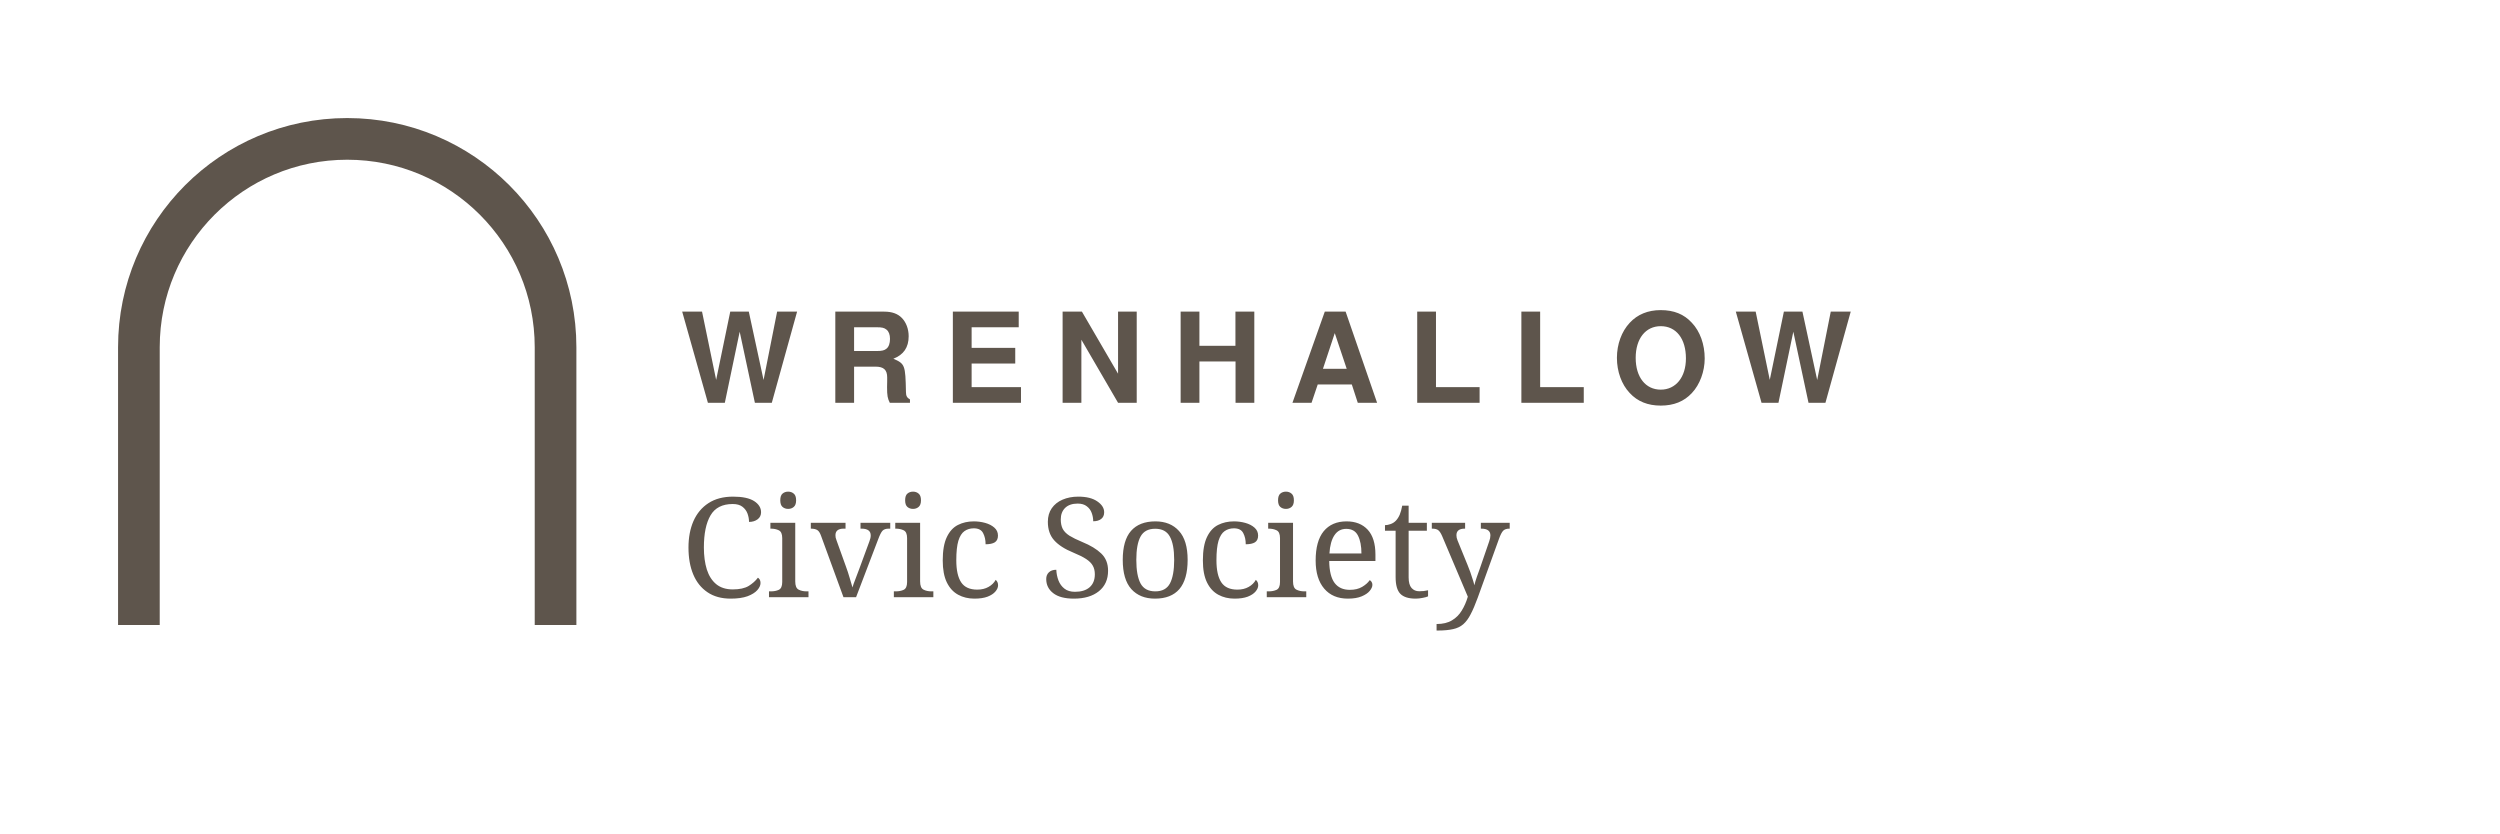
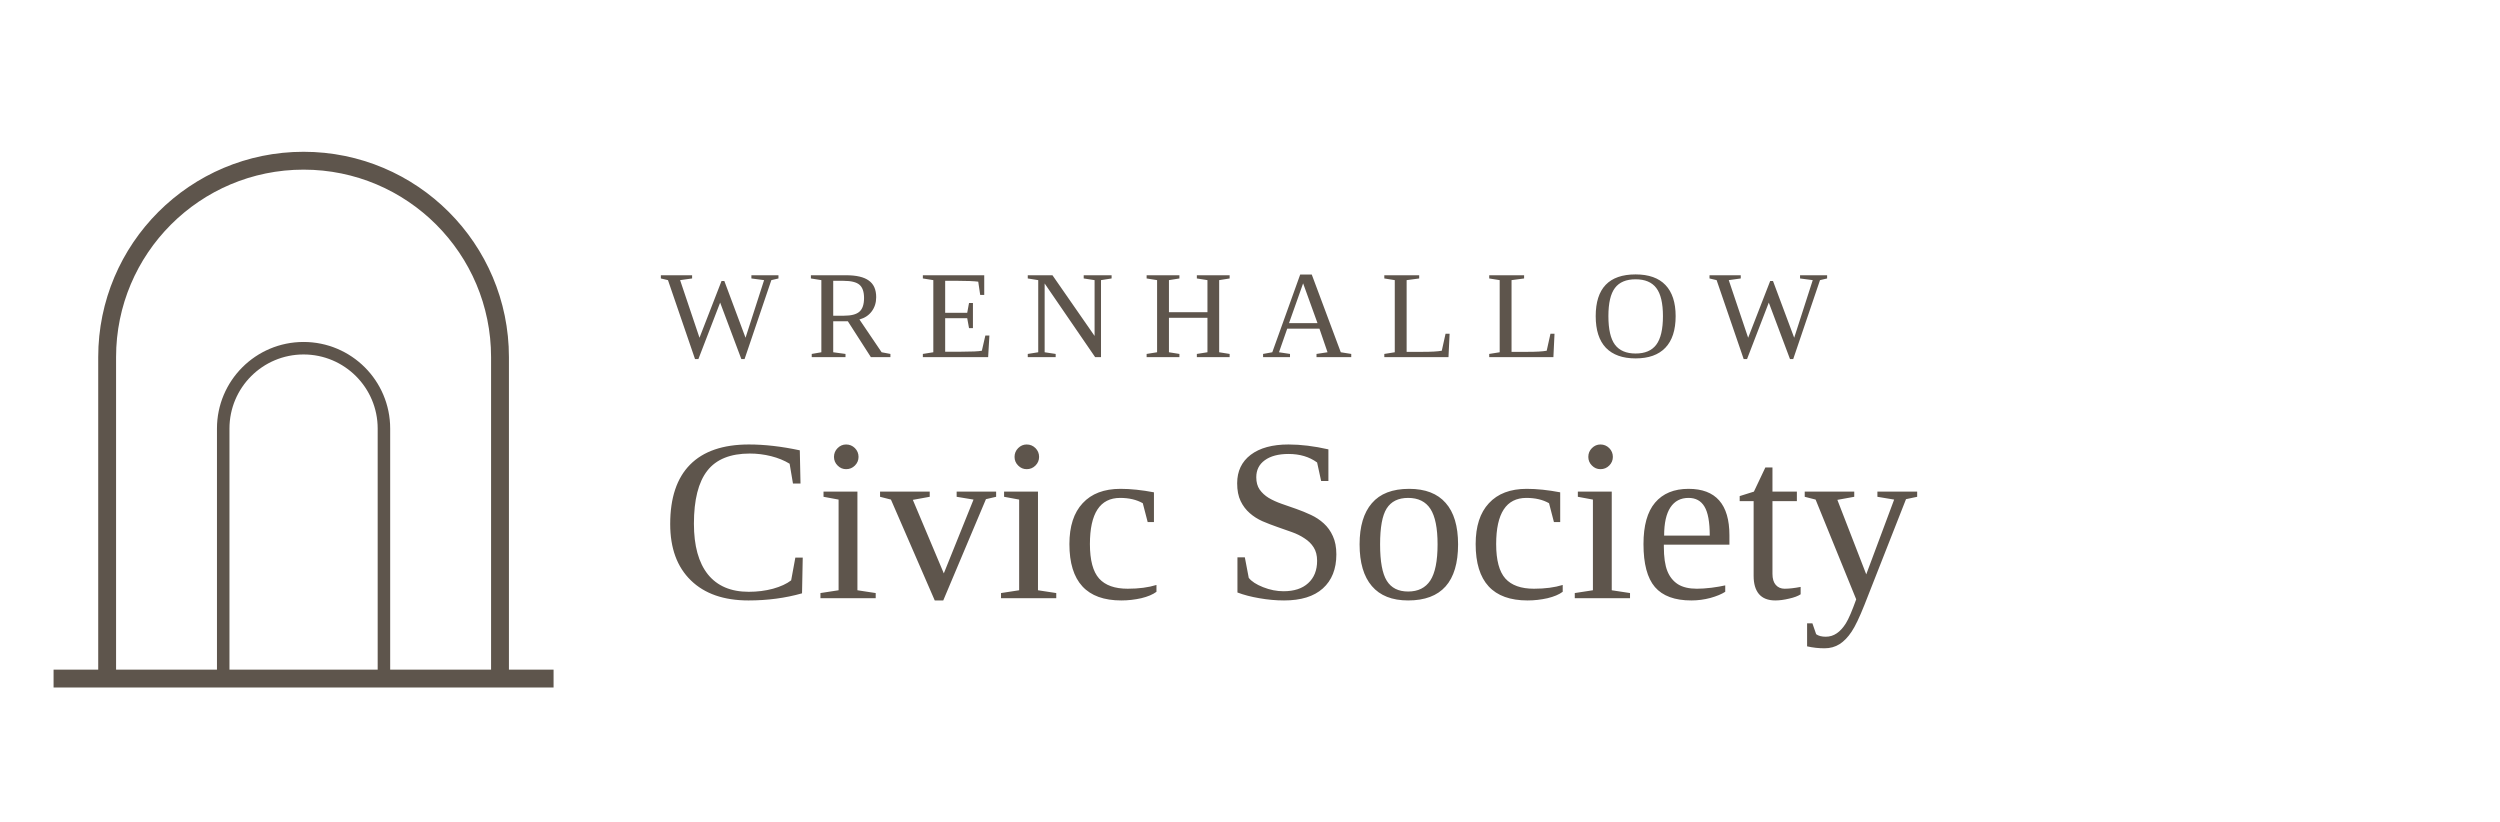
- <svg xmlns="http://www.w3.org/2000/svg" viewBox="0 0 360 120" width="360" height="120" role="img">
+ <svg xmlns="http://www.w3.org/2000/svg" viewBox="0 0 280 92" width="280" height="92" role="img">
  <style>svg{color:#5E554C}</style>
-   <path d="M20 90 V50 a30 30 0 0 1 60 0 V90" fill="none" stroke="currentColor" stroke-width="6" />
-   <text x="98" y="58" font-family="Helvetica, Arial, sans-serif" font-size="18" font-weight="700" letter-spacing="4" fill="currentColor">WRENHALLOW</text>
-   <text x="98" y="86" font-family="Georgia, serif" font-size="20" fill="currentColor">Civic Society</text>
+   <g fill="none" stroke="currentColor" stroke-width="2">
+     <path d="M12 76V40a22 22 0 0 1 44 0v36" />
+     <line x1="6" y1="76" x2="62" y2="76" />
+     <path d="M25 76V48a9 9 0 0 1 18 0v28" stroke-width="1.4" />
+   </g>
+   <text x="74" y="40" font-family="var(--font-body, sans-serif)" font-size="14" font-weight="500" letter-spacing="3.2" fill="currentColor">WRENHALLOW</text>
+   <text x="74" y="67" font-family="var(--font-display, serif)" font-size="26" fill="currentColor">Civic Society</text>
</svg>
